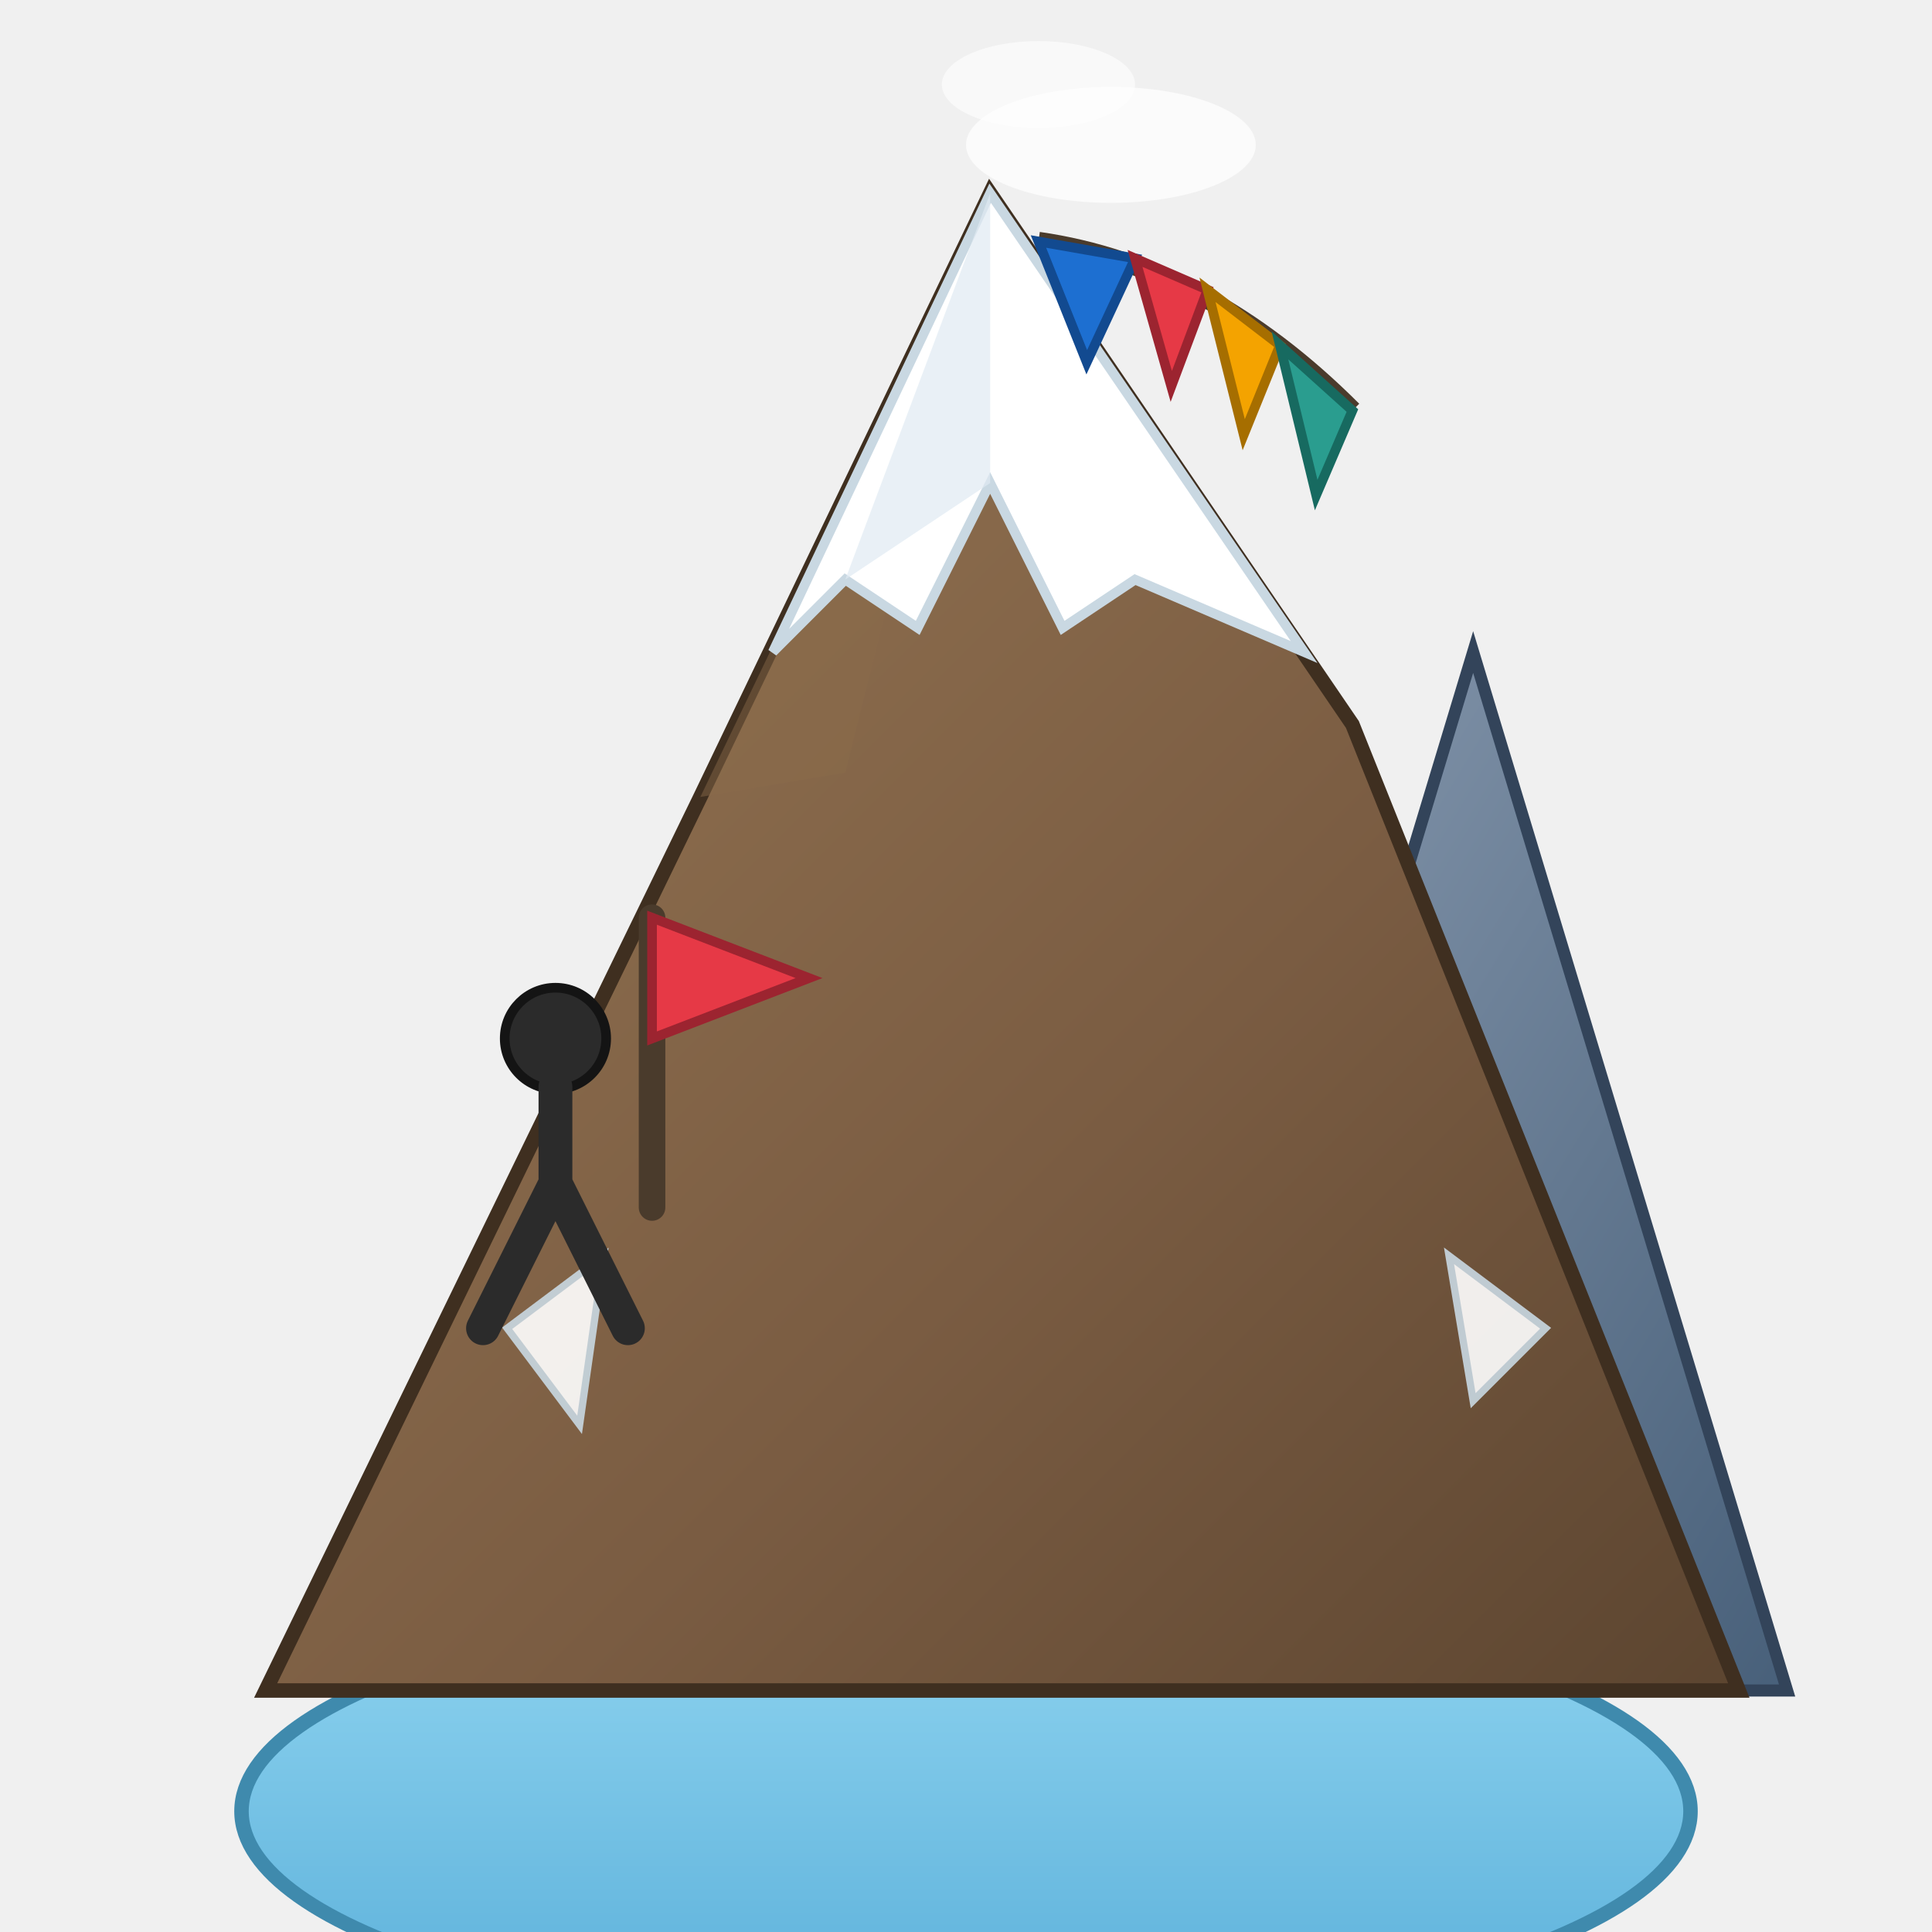
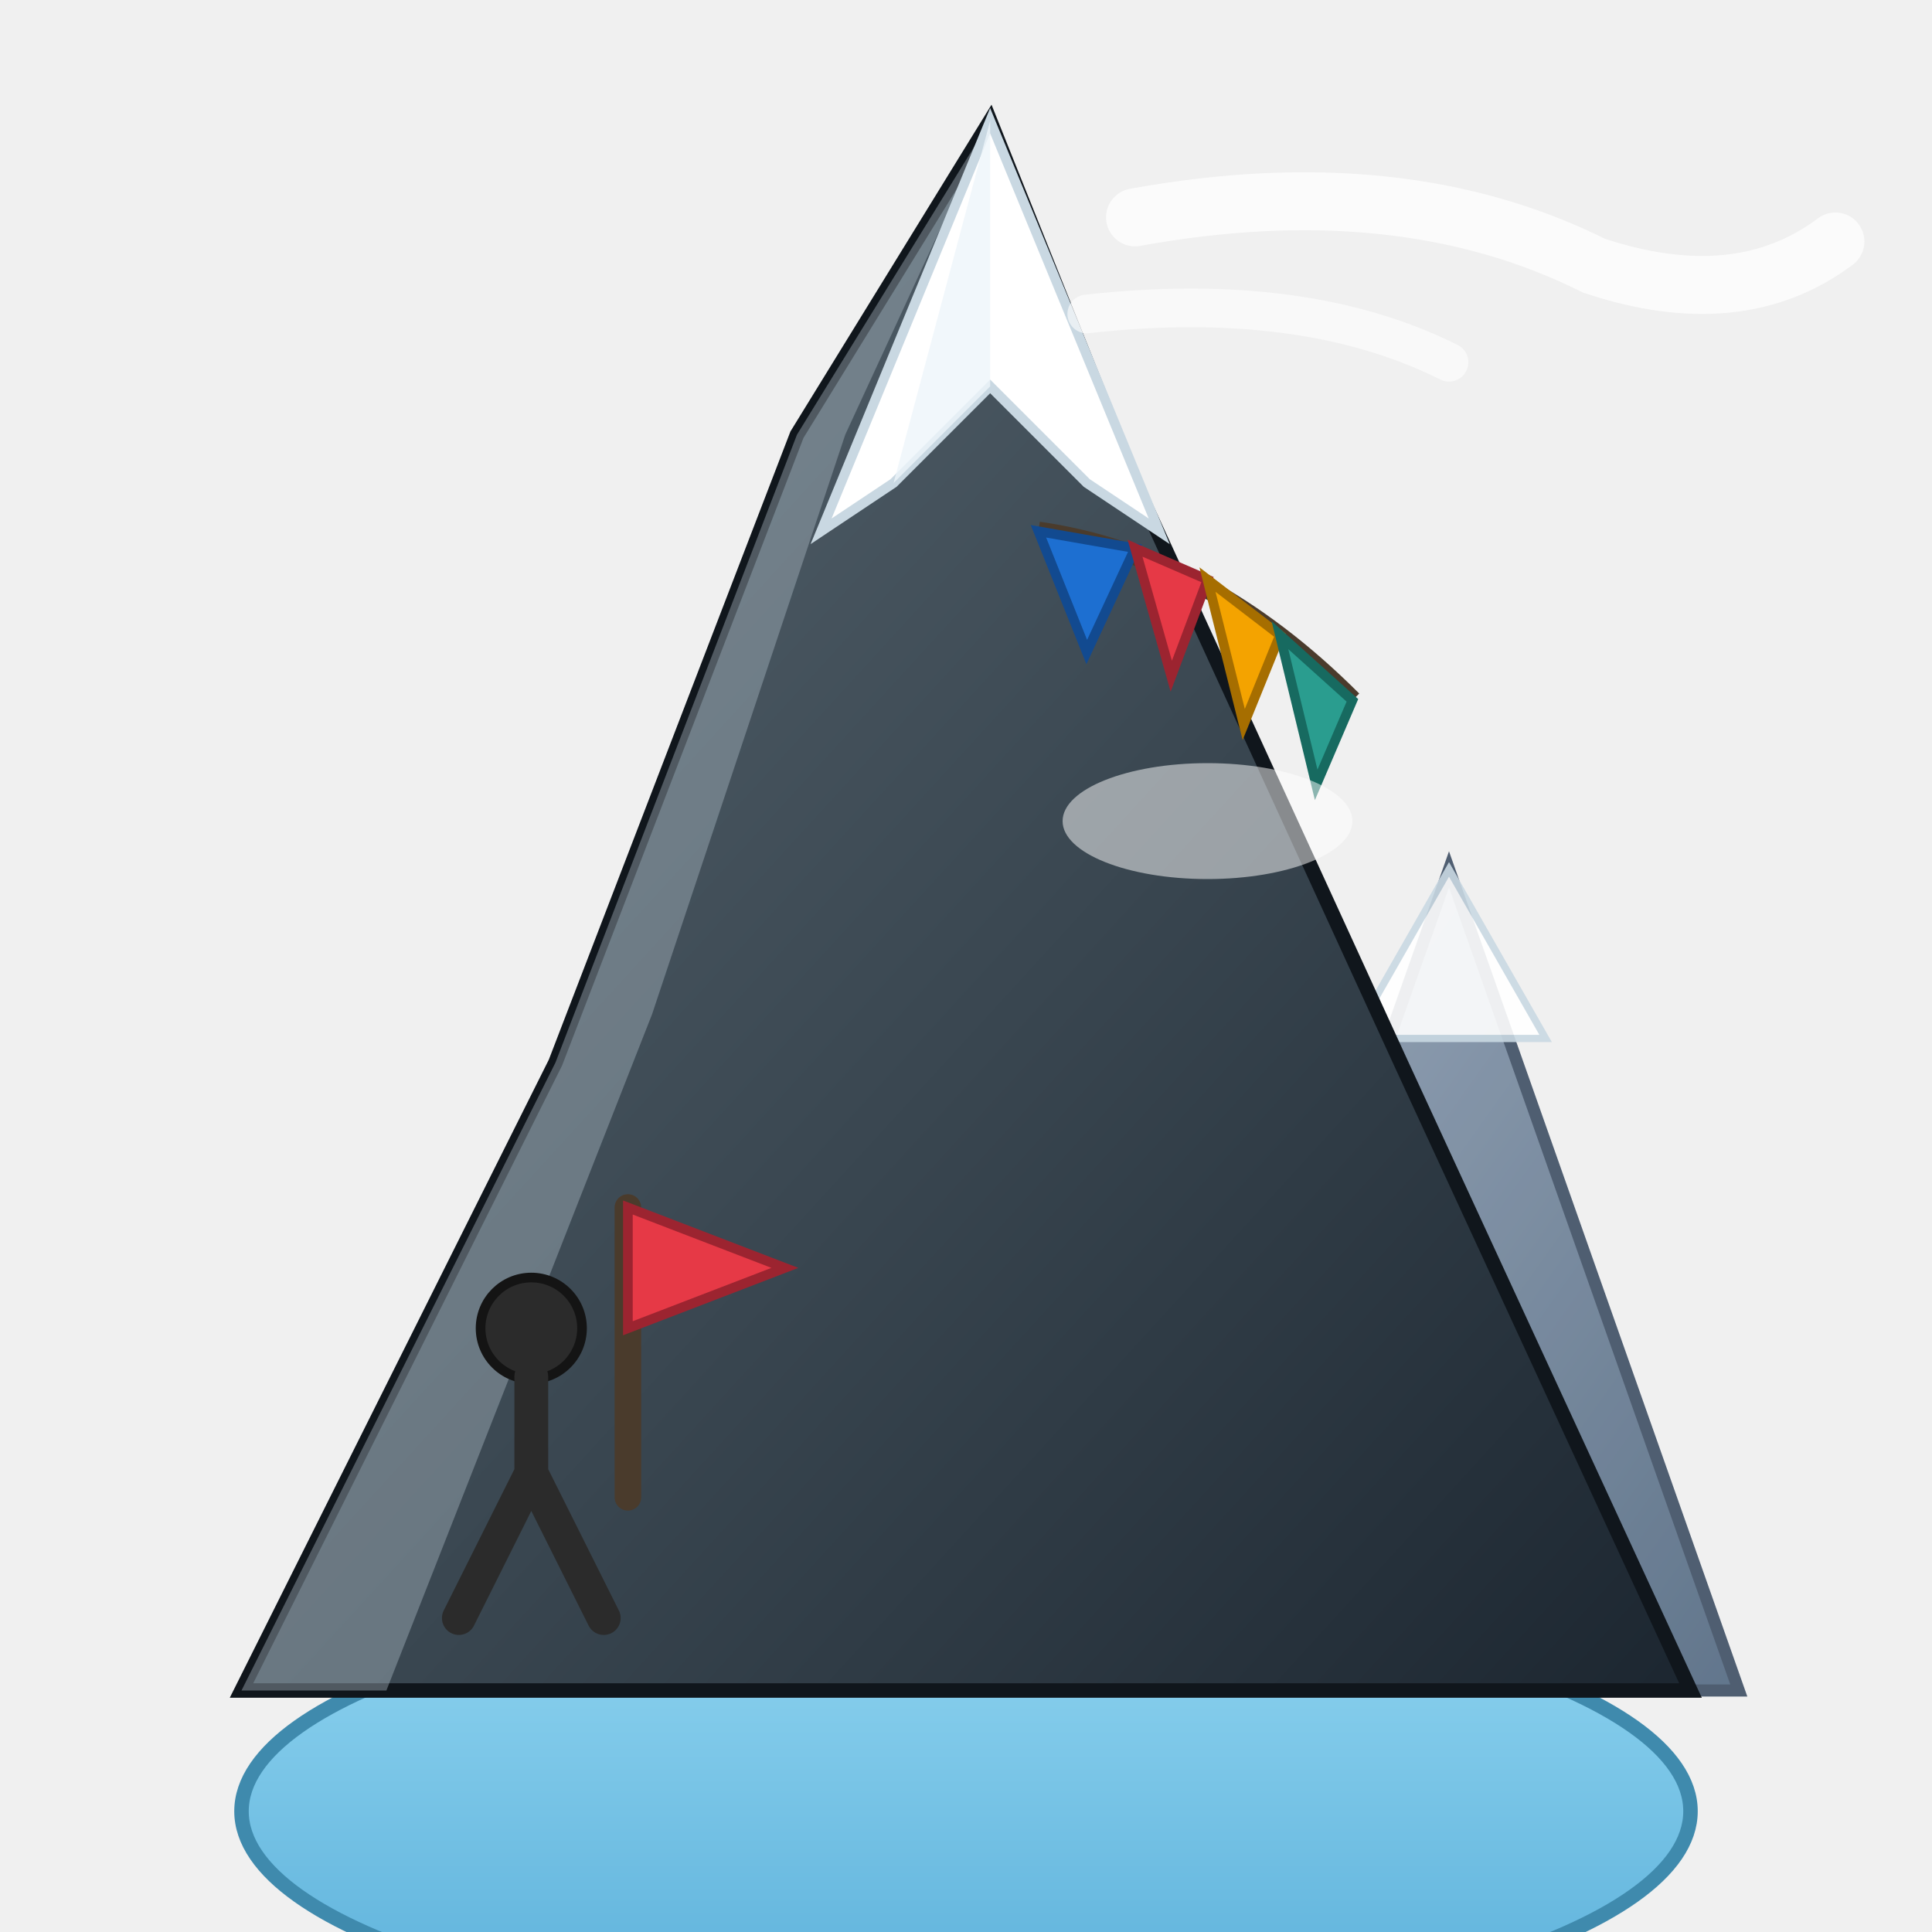
<svg xmlns="http://www.w3.org/2000/svg" viewBox="0 0 80 80">
  <defs>
    <linearGradient id="evSky" x1="0" y1="0" x2="0" y2="1">
      <stop offset="0" stop-color="#8fd4f0" />
      <stop offset="1" stop-color="#5bb0da" />
    </linearGradient>
    <linearGradient id="evRock" x1="0" y1="0" x2="1" y2="1">
      <stop offset="0" stop-color="#8a9bb0" />
      <stop offset="1" stop-color="#48607a" />
    </linearGradient>
    <linearGradient id="evMain" x1="0" y1="0" x2="1" y2="1">
-       <stop offset="0" stop-color="#9a7a56" />
-       <stop offset="0.6" stop-color="#7a5c42" />
-       <stop offset="1" stop-color="#5c4530" />
+       <stop offset="0" stop-color="#5c6a74" />
+       <stop offset="0.55" stop-color="#394650" />
+       <stop offset="1" stop-color="#1c2630" />
    </linearGradient>
  </defs>
  <ellipse cx="40" cy="75" rx="30" ry="9" fill="url(#evSky)" stroke="#3f8aad" stroke-width="0.6" />
-   <polygon points="48,70 61,27 74,70" fill="url(#evRock)" stroke="#33445a" stroke-width="0.5" />
-   <polygon points="11,70 29,33 41,8 56,30 72,70" fill="url(#evMain)" stroke="#3f2f20" stroke-width="0.6" />
-   <path d="M41,8 L29,33 L35,32 Z" fill="#8a6a4a" opacity="0.45" />
-   <polygon points="41,8 32,27 35,24 38,26 41,20 44,26 47,24 54,27" fill="#ffffff" stroke="#c9d8e2" stroke-width="0.4" />
-   <path d="M41,8 L35,24 L41,20 Z" fill="#dfeaf2" opacity="0.7" />
-   <polygon points="21,55 25,52 24,59" fill="#ffffff" stroke="#c9d8e2" stroke-width="0.3" opacity="0.9" />
-   <polygon points="60,52 64,55 61,58" fill="#ffffff" stroke="#c9d8e2" stroke-width="0.3" opacity="0.9" />
+   <polygon points="48,70 60,36 72,70" fill="url(#evRock)" stroke="#33445a" stroke-width="0.5" opacity="0.85" />
+   <polygon points="60,36 56,43 64,43" fill="#ffffff" stroke="#c9d8e2" stroke-width="0.3" opacity="0.9" />
+   <polygon points="10,70 23,44 33,18 41,5 47,20 58,44 70,70" fill="url(#evMain)" stroke="#10161c" stroke-width="0.6" />
+   <path d="M41,5 L33,18 L23,44 L10,70 L16,70 L27,42 L35,18 Z" fill="#aebdc8" opacity="0.4" />
+   <polygon points="41,5 34,22 37,20 41,16 45,20 48,22" fill="#ffffff" stroke="#c9d8e2" stroke-width="0.4" />
+   <path d="M41,5 L37,20 L41,16 Z" fill="#eef5fa" opacity="0.8" />
+   <path d="M47,9 Q58,7 66,11 Q72,13 76,10" fill="none" stroke="#ffffff" stroke-width="2.4" stroke-linecap="round" opacity="0.75">
+     <animate attributeName="opacity" values="0.4;0.8;0.4" dur="2.4s" repeatCount="indefinite" />
+   </path>
+   <path d="M45,13 Q54,12 60,15" fill="none" stroke="#ffffff" stroke-width="1.6" stroke-linecap="round" opacity="0.6">
+     <animate attributeName="opacity" values="0.6;0.25;0.6" dur="2.4s" repeatCount="indefinite" />
+   </path>
  <g>
-     <circle cx="23" cy="43" r="2.1" fill="#2b2b2b" stroke="#141414" stroke-width="0.4" />
-     <path d="M23,45 L23,49 M23,49 L20,55 M23,49 L26,55" stroke="#2b2b2b" stroke-width="1.4" stroke-linecap="round" fill="none" />
-     <line x1="27" y1="38" x2="27" y2="50" stroke="#4a3b2c" stroke-width="1.1" stroke-linecap="round" />
-     <polygon points="27,38 33.5,40.5 27,43" fill="#e63946" stroke="#9c2430" stroke-width="0.4" />
+     <circle cx="22" cy="55" r="2.1" fill="#2b2b2b" stroke="#141414" stroke-width="0.4" />
+     <path d="M22,57 L22,61 M22,61 L19,67 M22,61 L25,67" stroke="#2b2b2b" stroke-width="1.4" stroke-linecap="round" fill="none" />
+     <line x1="26" y1="50" x2="26" y2="62" stroke="#4a3b2c" stroke-width="1.1" stroke-linecap="round" />
+     <polygon points="26,50 32.5,52.5 26,55" fill="#e63946" stroke="#9c2430" stroke-width="0.4" />
  </g>
  <g>
-     <path d="M43,10 Q50,11 56,17" fill="none" stroke="#4a3b2c" stroke-width="0.8" />
-     <polygon points="43,10 47,10.7 45,15" fill="#1d6fd1" stroke="#124a90" stroke-width="0.4" />
-     <polygon points="47,10.7 50,12 48.5,16" fill="#e63946" stroke="#9c2430" stroke-width="0.4" />
-     <polygon points="50,12 53,14.3 51.5,18" fill="#f4a300" stroke="#a66e00" stroke-width="0.4" />
-     <polygon points="53,14.3 56,17 54.5,20.5" fill="#2a9d8f" stroke="#176a60" stroke-width="0.4" />
+     <path d="M43,22 Q50,23 56,29" fill="none" stroke="#4a3b2c" stroke-width="0.8" />
+     <polygon points="43,22 47,22.7 45,27" fill="#1d6fd1" stroke="#124a90" stroke-width="0.4" />
+     <polygon points="47,22.7 50,24 48.5,28" fill="#e63946" stroke="#9c2430" stroke-width="0.4" />
+     <polygon points="50,24 53,26.3 51.5,30" fill="#f4a300" stroke="#a66e00" stroke-width="0.4" />
+     <polygon points="53,26.3 56,29 54.5,32.5" fill="#2a9d8f" stroke="#176a60" stroke-width="0.4" />
  </g>
  <g>
-     <ellipse cx="46" cy="6" rx="6" ry="2.4" fill="white" opacity="0.7">
-       <animate attributeName="cx" values="46;55;46" dur="3s" repeatCount="indefinite" />
-       <animate attributeName="opacity" values="0.7;0.15;0.7" dur="3s" repeatCount="indefinite" />
-     </ellipse>
-     <ellipse cx="43" cy="3.5" rx="4" ry="1.8" fill="white" opacity="0.6">
-       <animate attributeName="cx" values="43;50;43" dur="2.4s" repeatCount="indefinite" />
-       <animate attributeName="opacity" values="0.6;0.1;0.6" dur="2.4s" repeatCount="indefinite" />
+     <ellipse cx="50" cy="34" rx="6" ry="2.4" fill="white" opacity="0.5">
+       <animate attributeName="cx" values="50;58;50" dur="3s" repeatCount="indefinite" />
+       <animate attributeName="opacity" values="0.5;0.1;0.5" dur="3s" repeatCount="indefinite" />
    </ellipse>
  </g>
</svg>
